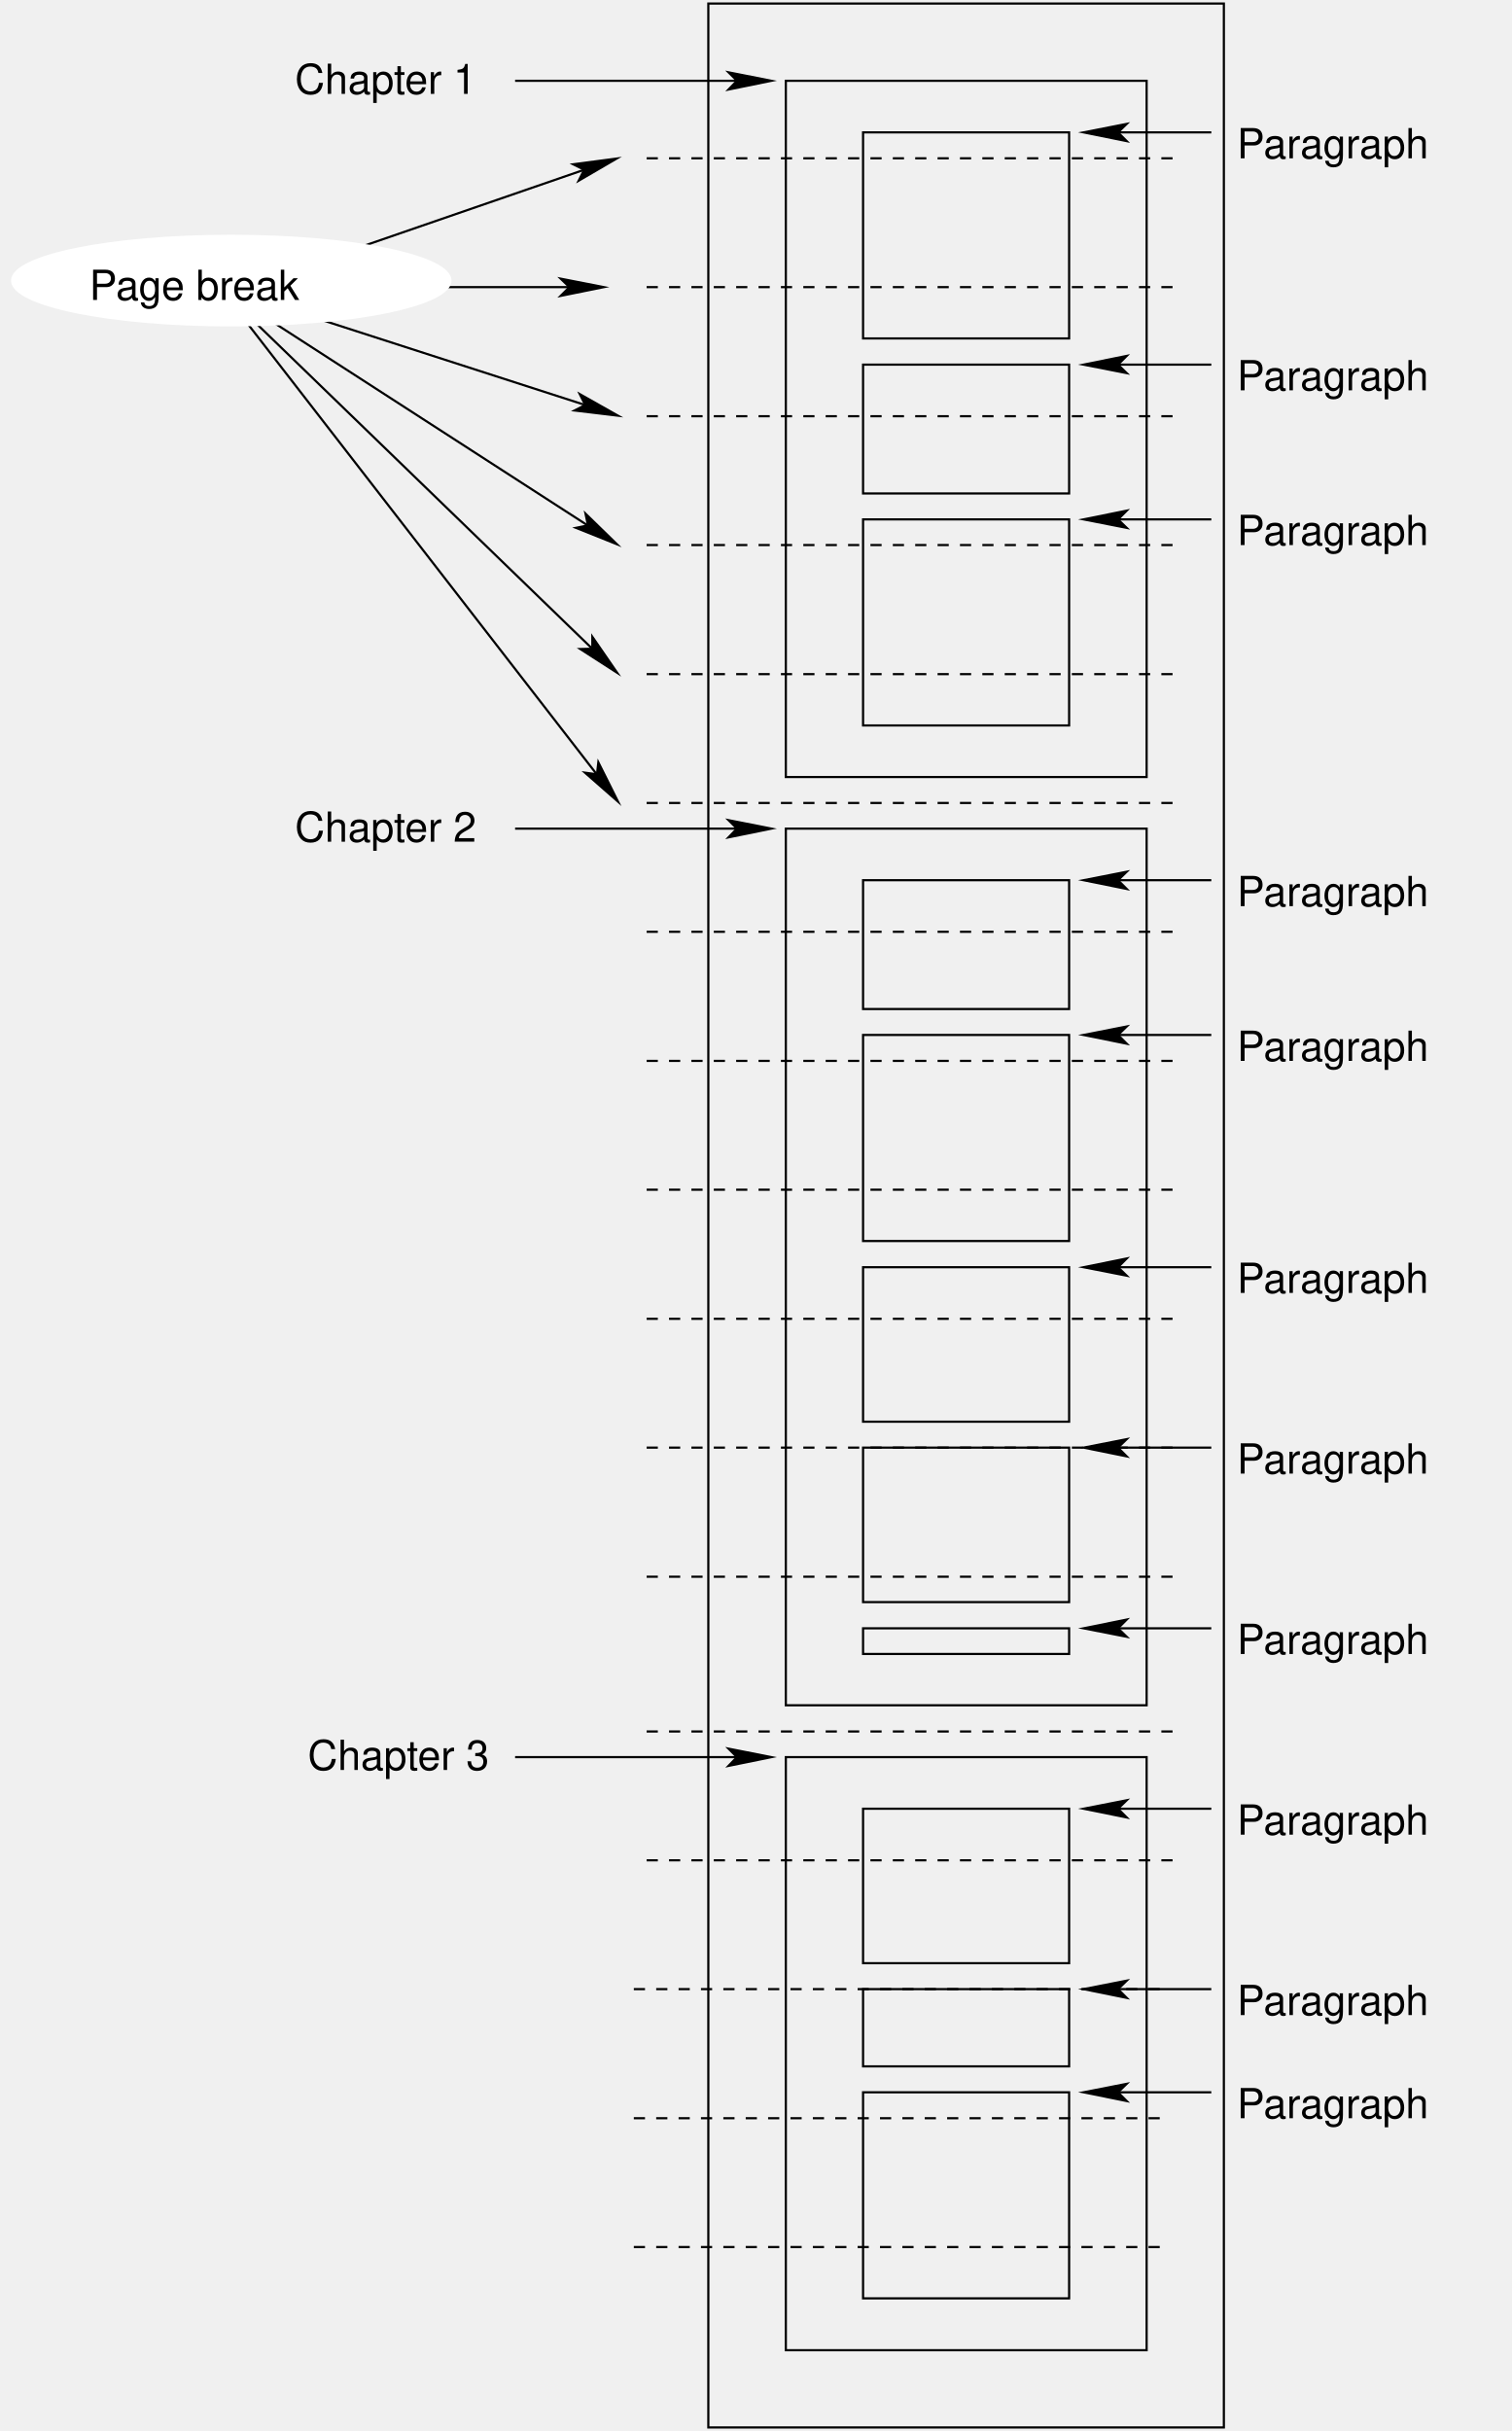
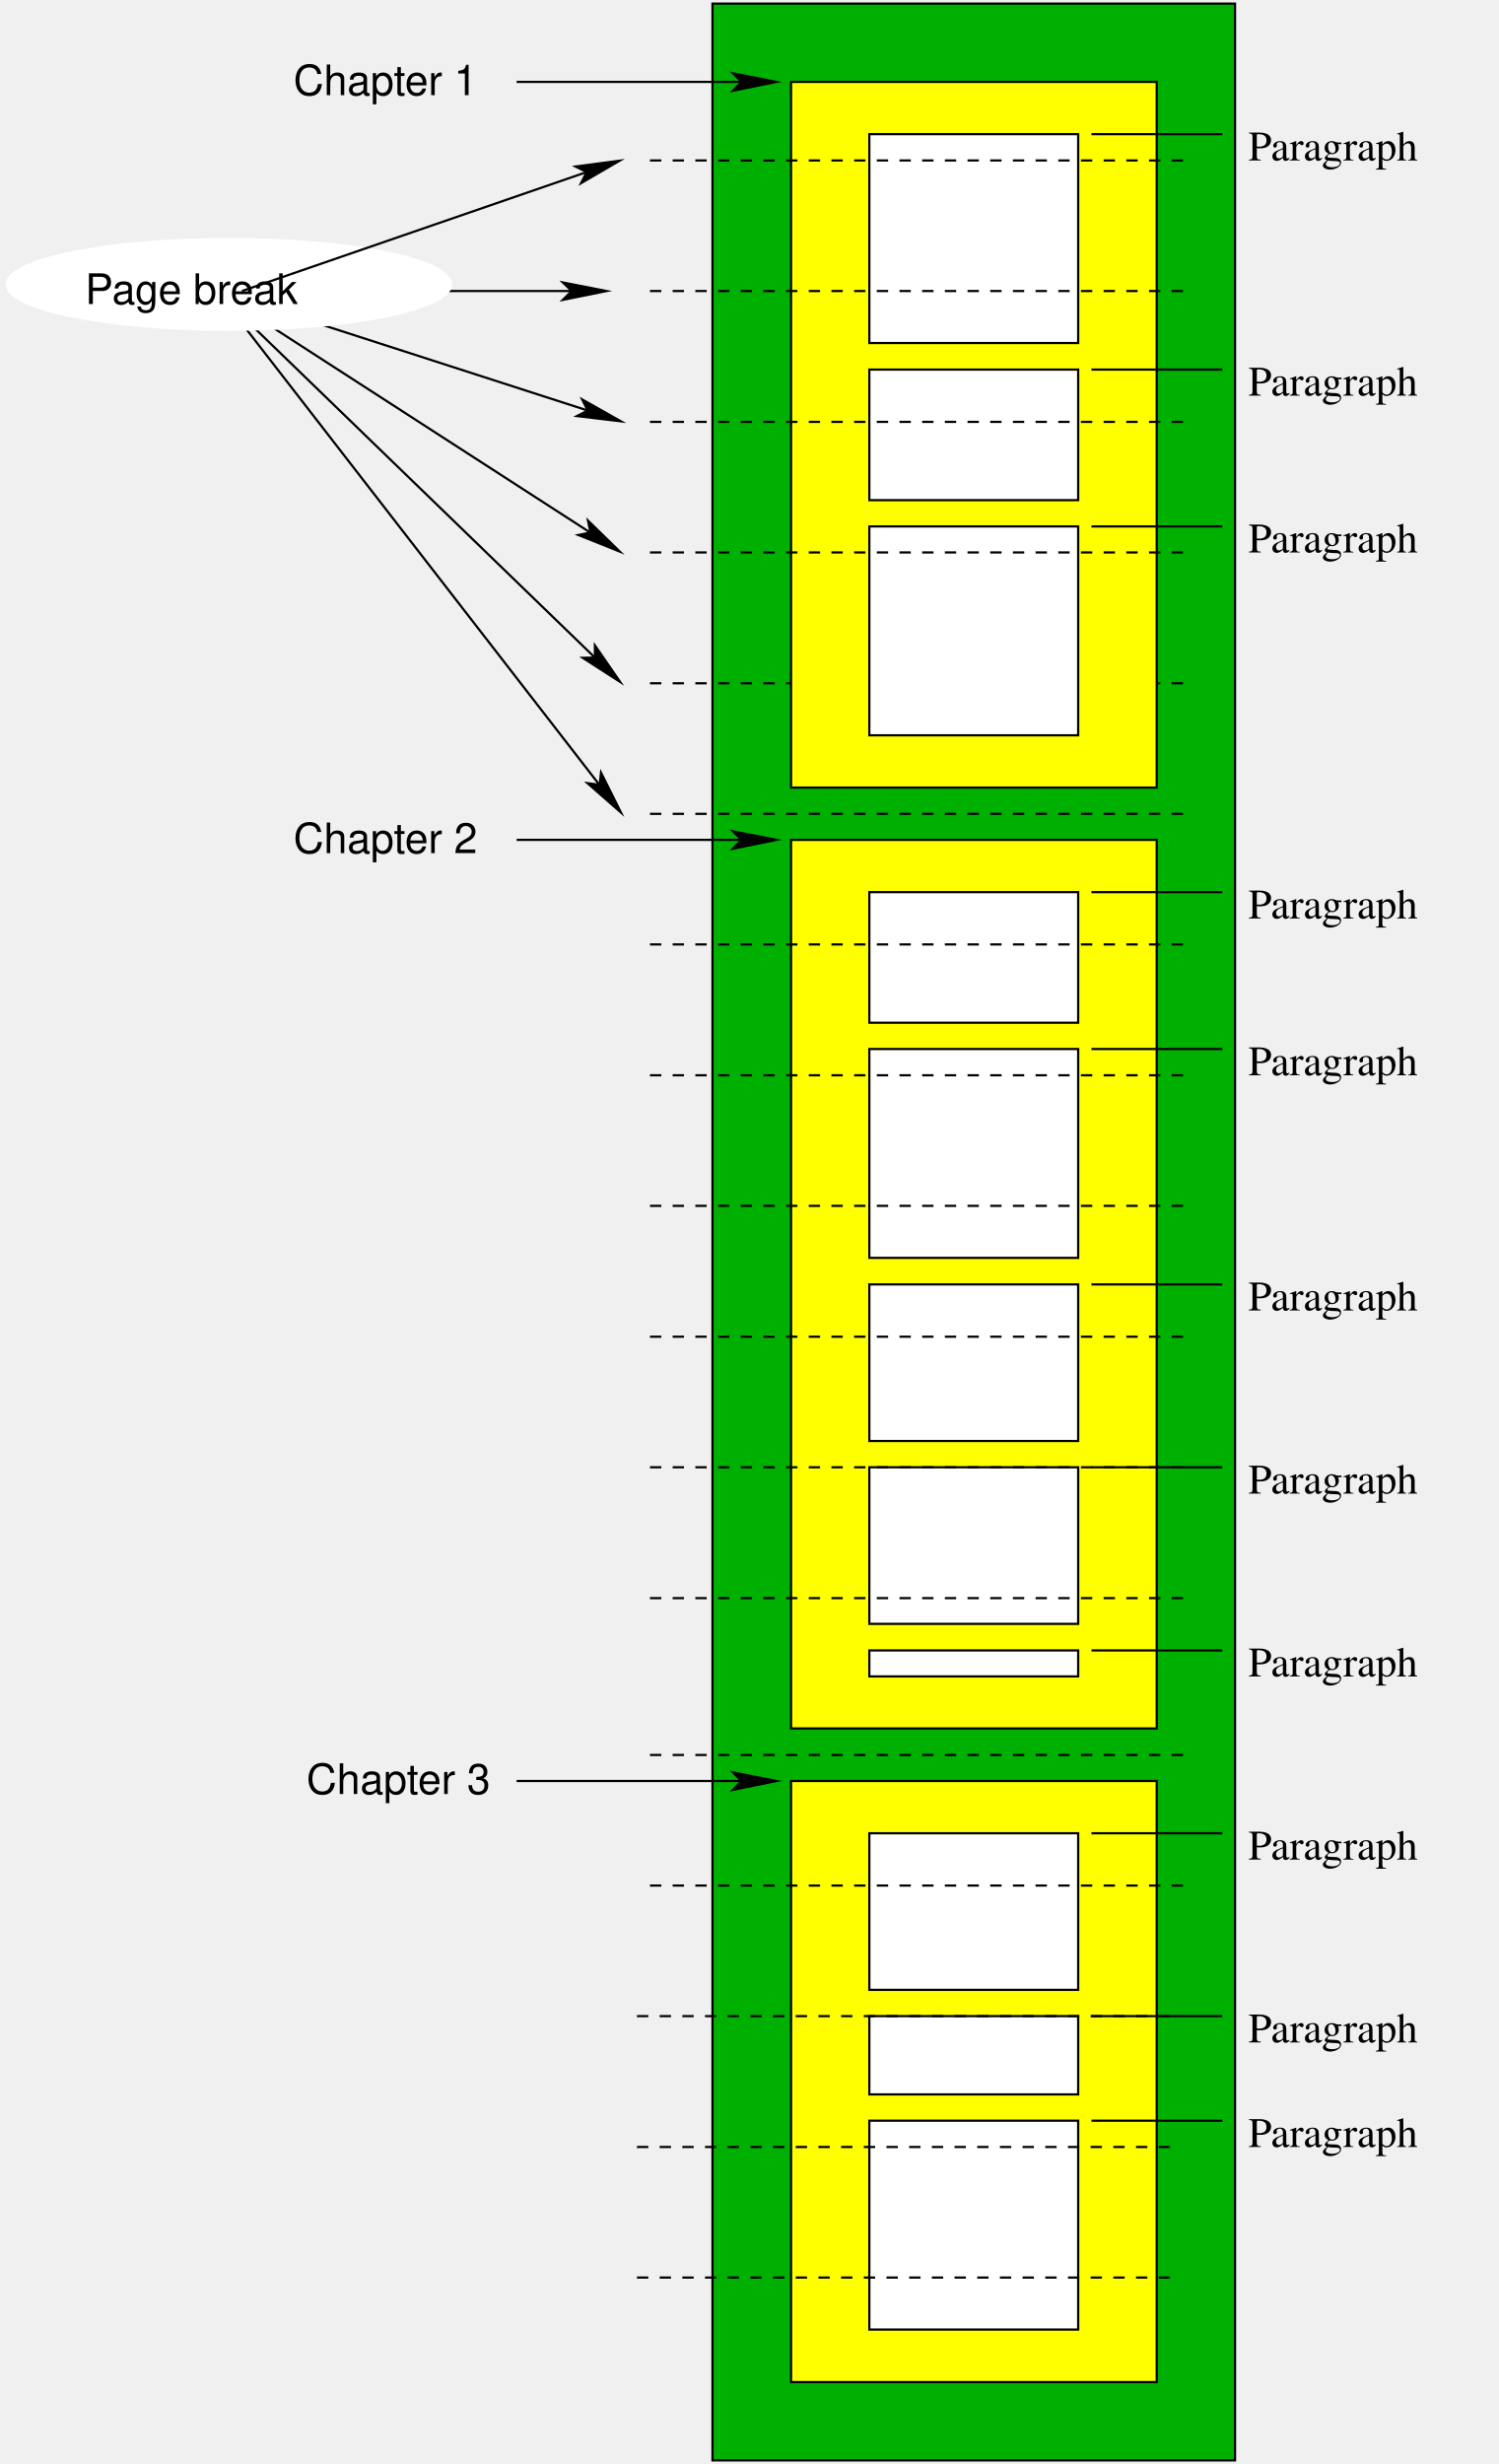
- <svg xmlns="http://www.w3.org/2000/svg" width="4.6in" height="7.4in" viewBox="86 1026 5464 8907">
+ <svg xmlns="http://www.w3.org/2000/svg" width="4.5in" height="7.4in" viewBox="86 1026 5383 8907">
  <g style="stroke-width:.025in; fill:none">
+     <rect x="2645" y="1039" width="1889" height="8881" rx="0" style="stroke:#000000;stroke-width:8; stroke-linejoin:miter; stroke-linecap:butt; fill:#00b000; " />
    <polyline points="1937,1322 2755,1322 " style="stroke:#000000;stroke-width:8; stroke-linejoin:miter; stroke-linecap:butt; " />
    <polygon points="2719 1354 2876 1322 2719 1291 2750 1322 2719 1354  " style="stroke:#000000;stroke-width:8;stroke-miterlimit:8; fill:#000000;" />
-     <polyline points="4488,1511 4140,1511 " style="stroke:#000000;stroke-width:8; stroke-linejoin:miter; stroke-linecap:butt; " />
-     <polygon points="4178 1480 4020 1511 4178 1543 4146 1511 4178 1480  " style="stroke:#000000;stroke-width:8;stroke-miterlimit:8; fill:#000000;" />
-     <polyline points="4488,2362 4140,2362 " style="stroke:#000000;stroke-width:8; stroke-linejoin:miter; stroke-linecap:butt; " />
-     <polygon points="4178 2330 4020 2362 4178 2393 4146 2362 4178 2330  " style="stroke:#000000;stroke-width:8;stroke-miterlimit:8; fill:#000000;" />
-     <polyline points="4488,2929 4140,2929 " style="stroke:#000000;stroke-width:8; stroke-linejoin:miter; stroke-linecap:butt; " />
-     <polygon points="4178 2897 4020 2929 4178 2960 4146 2929 4178 2897  " style="stroke:#000000;stroke-width:8;stroke-miterlimit:8; fill:#000000;" />
-     <polyline points="4488,4251 4140,4251 " style="stroke:#000000;stroke-width:8; stroke-linejoin:miter; stroke-linecap:butt; " />
-     <polygon points="4178 4220 4020 4251 4178 4283 4146 4251 4178 4220  " style="stroke:#000000;stroke-width:8;stroke-miterlimit:8; fill:#000000;" />
-     <polyline points="4488,4818 4140,4818 " style="stroke:#000000;stroke-width:8; stroke-linejoin:miter; stroke-linecap:butt; " />
-     <polygon points="4178 4787 4020 4818 4178 4850 4146 4818 4178 4787  " style="stroke:#000000;stroke-width:8;stroke-miterlimit:8; fill:#000000;" />
-     <polyline points="4488,5669 4140,5669 " style="stroke:#000000;stroke-width:8; stroke-linejoin:miter; stroke-linecap:butt; " />
-     <polygon points="4178 5637 4020 5669 4178 5700 4146 5669 4178 5637  " style="stroke:#000000;stroke-width:8;stroke-miterlimit:8; fill:#000000;" />
-     <polyline points="4488,6330 4140,6330 " style="stroke:#000000;stroke-width:8; stroke-linejoin:miter; stroke-linecap:butt; " />
-     <polygon points="4178 6299 4020 6330 4178 6362 4146 6330 4178 6299  " style="stroke:#000000;stroke-width:8;stroke-miterlimit:8; fill:#000000;" />
-     <polyline points="4488,6992 4140,6992 " style="stroke:#000000;stroke-width:8; stroke-linejoin:miter; stroke-linecap:butt; " />
-     <polygon points="4178 6960 4020 6992 4178 7023 4146 6992 4178 6960  " style="stroke:#000000;stroke-width:8;stroke-miterlimit:8; fill:#000000;" />
-     <polyline points="4488,7653 4140,7653 " style="stroke:#000000;stroke-width:8; stroke-linejoin:miter; stroke-linecap:butt; " />
-     <polygon points="4178 7622 4020 7653 4178 7685 4146 7653 4178 7622  " style="stroke:#000000;stroke-width:8;stroke-miterlimit:8; fill:#000000;" />
-     <polyline points="4488,8314 4140,8314 " style="stroke:#000000;stroke-width:8; stroke-linejoin:miter; stroke-linecap:butt; " />
-     <polygon points="4178 8283 4020 8314 4178 8346 4146 8314 4178 8283  " style="stroke:#000000;stroke-width:8;stroke-miterlimit:8; fill:#000000;" />
-     <polyline points="4488,8692 4140,8692 " style="stroke:#000000;stroke-width:8; stroke-linejoin:miter; stroke-linecap:butt; " />
-     <polygon points="4178 8661 4020 8692 4178 8724 4146 8692 4178 8661  " style="stroke:#000000;stroke-width:8;stroke-miterlimit:8; fill:#000000;" />
-     <polyline points="4346,1606 2409,1606 " style="stroke:#000000;stroke-width:8; stroke-linejoin:miter; stroke-linecap:butt; stroke-dasharray:41 41;" />
-     <polyline points="4346,2078 2409,2078 " style="stroke:#000000;stroke-width:8; stroke-linejoin:miter; stroke-linecap:butt; stroke-dasharray:41 41;" />
-     <polyline points="4346,2551 2409,2551 " style="stroke:#000000;stroke-width:8; stroke-linejoin:miter; stroke-linecap:butt; stroke-dasharray:41 41;" />
-     <polyline points="4346,3023 2409,3023 " style="stroke:#000000;stroke-width:8; stroke-linejoin:miter; stroke-linecap:butt; stroke-dasharray:41 41;" />
    <polyline points="4346,3496 2409,3496 " style="stroke:#000000;stroke-width:8; stroke-linejoin:miter; stroke-linecap:butt; stroke-dasharray:41 41;" />
-     <rect x="3212" y="1511" width="755" height="755" rx="0" style="stroke:#000000;stroke-width:8; stroke-linejoin:miter; stroke-linecap:butt; " />
-     <rect x="3212" y="2362" width="755" height="472" rx="0" style="stroke:#000000;stroke-width:8; stroke-linejoin:miter; stroke-linecap:butt; " />
-     <rect x="3212" y="4251" width="755" height="472" rx="0" style="stroke:#000000;stroke-width:8; stroke-linejoin:miter; stroke-linecap:butt; " />
-     <rect x="3212" y="4818" width="755" height="755" rx="0" style="stroke:#000000;stroke-width:8; stroke-linejoin:miter; stroke-linecap:butt; " />
-     <rect x="3212" y="5669" width="755" height="566" rx="0" style="stroke:#000000;stroke-width:8; stroke-linejoin:miter; stroke-linecap:butt; " />
-     <rect x="3212" y="6330" width="755" height="566" rx="0" style="stroke:#000000;stroke-width:8; stroke-linejoin:miter; stroke-linecap:butt; " />
-     <polyline points="4346,4440 2409,4440 " style="stroke:#000000;stroke-width:8; stroke-linejoin:miter; stroke-linecap:butt; stroke-dasharray:41 41;" />
-     <polyline points="4346,4913 2409,4913 " style="stroke:#000000;stroke-width:8; stroke-linejoin:miter; stroke-linecap:butt; stroke-dasharray:41 41;" />
-     <polyline points="4346,5385 2409,5385 " style="stroke:#000000;stroke-width:8; stroke-linejoin:miter; stroke-linecap:butt; stroke-dasharray:41 41;" />
    <polyline points="4346,3968 2409,3968 " style="stroke:#000000;stroke-width:8; stroke-linejoin:miter; stroke-linecap:butt; stroke-dasharray:41 41;" />
-     <rect x="2929" y="4062" width="1322" height="3212" rx="0" style="stroke:#000000;stroke-width:8; stroke-linejoin:miter; stroke-linecap:butt; " />
-     <rect x="3212" y="6992" width="755" height="94" rx="0" style="stroke:#000000;stroke-width:8; stroke-linejoin:miter; stroke-linecap:butt; " />
-     <rect x="2929" y="7464" width="1322" height="2173" rx="0" style="stroke:#000000;stroke-width:8; stroke-linejoin:miter; stroke-linecap:butt; " />
-     <rect x="3212" y="7653" width="755" height="566" rx="0" style="stroke:#000000;stroke-width:8; stroke-linejoin:miter; stroke-linecap:butt; " />
-     <rect x="3212" y="8314" width="755" height="283" rx="0" style="stroke:#000000;stroke-width:8; stroke-linejoin:miter; stroke-linecap:butt; " />
-     <rect x="3212" y="8692" width="755" height="755" rx="0" style="stroke:#000000;stroke-width:8; stroke-linejoin:miter; stroke-linecap:butt; " />
-     <rect x="2929" y="1322" width="1322" height="2551" rx="0" style="stroke:#000000;stroke-width:8; stroke-linejoin:miter; stroke-linecap:butt; " />
-     <rect x="3212" y="2929" width="755" height="755" rx="0" style="stroke:#000000;stroke-width:8; stroke-linejoin:miter; stroke-linecap:butt; " />
    <polyline points="1937,4062 2755,4062 " style="stroke:#000000;stroke-width:8; stroke-linejoin:miter; stroke-linecap:butt; " />
    <polygon points="2719 4094 2876 4062 2719 4031 2750 4062 2719 4094  " style="stroke:#000000;stroke-width:8;stroke-miterlimit:8; fill:#000000;" />
    <polyline points="1937,7464 2755,7464 " style="stroke:#000000;stroke-width:8; stroke-linejoin:miter; stroke-linecap:butt; " />
    <polygon points="2719 7496 2876 7464 2719 7433 2750 7464 2719 7496  " style="stroke:#000000;stroke-width:8;stroke-miterlimit:8; fill:#000000;" />
-     <rect x="2645" y="1039" width="1889" height="8881" rx="0" style="stroke:#000000;stroke-width:8; stroke-linejoin:miter; stroke-linecap:butt; " />
-     <polyline points="4346,6330 2409,6330 " style="stroke:#000000;stroke-width:8; stroke-linejoin:miter; stroke-linecap:butt; stroke-dasharray:41 41;" />
-     <polyline points="4346,5858 2409,5858 " style="stroke:#000000;stroke-width:8; stroke-linejoin:miter; stroke-linecap:butt; stroke-dasharray:41 41;" />
-     <polyline points="4346,6803 2409,6803 " style="stroke:#000000;stroke-width:8; stroke-linejoin:miter; stroke-linecap:butt; stroke-dasharray:41 41;" />
    <polyline points="4346,7370 2409,7370 " style="stroke:#000000;stroke-width:8; stroke-linejoin:miter; stroke-linecap:butt; stroke-dasharray:41 41;" />
-     <polyline points="4346,7842 2409,7842 " style="stroke:#000000;stroke-width:8; stroke-linejoin:miter; stroke-linecap:butt; stroke-dasharray:41 41;" />
-     <polyline points="4299,8314 2362,8314 " style="stroke:#000000;stroke-width:8; stroke-linejoin:miter; stroke-linecap:butt; stroke-dasharray:41 41;" />
-     <polyline points="4299,8787 2362,8787 " style="stroke:#000000;stroke-width:8; stroke-linejoin:miter; stroke-linecap:butt; stroke-dasharray:41 41;" />
-     <polyline points="4299,9259 2362,9259 " style="stroke:#000000;stroke-width:8; stroke-linejoin:miter; stroke-linecap:butt; stroke-dasharray:41 41;" />
-     <polyline points="944,2078 2196,1646 " style="stroke:#000000;stroke-width:8; stroke-linejoin:miter; stroke-linecap:butt; " />
-     <polygon points="2170 1688 2309 1607 2150 1628 2190 1648 2170 1688  " style="stroke:#000000;stroke-width:8;stroke-miterlimit:8; fill:#000000;" />
    <polyline points="897,2078 2141,2078 " style="stroke:#000000;stroke-width:8; stroke-linejoin:miter; stroke-linecap:butt; " />
    <polygon points="2104 2110 2262 2078 2104 2047 2136 2078 2104 2110  " style="stroke:#000000;stroke-width:8;stroke-miterlimit:8; fill:#000000;" />
    <polyline points="855,2078 2200,2512 " style="stroke:#000000;stroke-width:8; stroke-linejoin:miter; stroke-linecap:butt; " />
    <polygon points="2155 2530 2314 2549 2174 2470 2194 2510 2155 2530  " style="stroke:#000000;stroke-width:8;stroke-miterlimit:8; fill:#000000;" />
    <polyline points="851,2078 2209,2955 " style="stroke:#000000;stroke-width:8; stroke-linejoin:miter; stroke-linecap:butt; " />
    <polygon points="2160 2960 2310 3020 2195 2908 2204 2951 2160 2960  " style="stroke:#000000;stroke-width:8;stroke-miterlimit:8; fill:#000000;" />
    <polyline points="851,2078 2225,3408 " style="stroke:#000000;stroke-width:8; stroke-linejoin:miter; stroke-linecap:butt; " />
    <polygon points="2176 3404 2311 3491 2220 3359 2220 3403 2176 3404  " style="stroke:#000000;stroke-width:8;stroke-miterlimit:8; fill:#000000;" />
    <polyline points="853,2078 2240,3868 " style="stroke:#000000;stroke-width:8; stroke-linejoin:miter; stroke-linecap:butt; " />
    <polygon points="2193 3857 2314 3963 2242 3819 2237 3863 2193 3857  " style="stroke:#000000;stroke-width:8;stroke-miterlimit:8; fill:#000000;" />
+     <rect x="2929" y="4062" width="1322" height="3212" rx="0" style="stroke:#000000;stroke-width:8; stroke-linejoin:miter; stroke-linecap:butt; fill:#ffff00; " />
+     <rect x="2929" y="7464" width="1322" height="2173" rx="0" style="stroke:#000000;stroke-width:8; stroke-linejoin:miter; stroke-linecap:butt; fill:#ffff00; " />
+     <rect x="2929" y="1322" width="1322" height="2551" rx="0" style="stroke:#000000;stroke-width:8; stroke-linejoin:miter; stroke-linecap:butt; fill:#ffff00; " />
    <text xml:space="preserve" x="1795" y="1370" fill="#000000" font-family="Helvetica" font-style="normal" font-weight="normal" font-size="152" text-anchor="end">Chapter 1</text>
-     <text xml:space="preserve" x="4582" y="1606" fill="#000000" font-family="Helvetica" font-style="normal" font-weight="normal" font-size="152" text-anchor="start">Paragraph</text>
-     <text xml:space="preserve" x="4582" y="2456" fill="#000000" font-family="Helvetica" font-style="normal" font-weight="normal" font-size="152" text-anchor="start">Paragraph</text>
-     <text xml:space="preserve" x="4582" y="3023" fill="#000000" font-family="Helvetica" font-style="normal" font-weight="normal" font-size="152" text-anchor="start">Paragraph</text>
-     <text xml:space="preserve" x="4582" y="4346" fill="#000000" font-family="Helvetica" font-style="normal" font-weight="normal" font-size="152" text-anchor="start">Paragraph</text>
-     <text xml:space="preserve" x="4582" y="4913" fill="#000000" font-family="Helvetica" font-style="normal" font-weight="normal" font-size="152" text-anchor="start">Paragraph</text>
-     <text xml:space="preserve" x="4582" y="5763" fill="#000000" font-family="Helvetica" font-style="normal" font-weight="normal" font-size="152" text-anchor="start">Paragraph</text>
-     <text xml:space="preserve" x="4582" y="6425" fill="#000000" font-family="Helvetica" font-style="normal" font-weight="normal" font-size="152" text-anchor="start">Paragraph</text>
-     <text xml:space="preserve" x="4582" y="7086" fill="#000000" font-family="Helvetica" font-style="normal" font-weight="normal" font-size="152" text-anchor="start">Paragraph</text>
-     <text xml:space="preserve" x="4582" y="7748" fill="#000000" font-family="Helvetica" font-style="normal" font-weight="normal" font-size="152" text-anchor="start">Paragraph</text>
-     <text xml:space="preserve" x="4582" y="8409" fill="#000000" font-family="Helvetica" font-style="normal" font-weight="normal" font-size="152" text-anchor="start">Paragraph</text>
-     <text xml:space="preserve" x="4582" y="8787" fill="#000000" font-family="Helvetica" font-style="normal" font-weight="normal" font-size="152" text-anchor="start">Paragraph</text>
    <text xml:space="preserve" x="1795" y="4110" fill="#000000" font-family="Helvetica" font-style="normal" font-weight="normal" font-size="152" text-anchor="end">Chapter 2</text>
    <text xml:space="preserve" x="1842" y="7511" fill="#000000" font-family="Helvetica" font-style="normal" font-weight="normal" font-size="152" text-anchor="end">Chapter 3</text>
+     <rect x="3212" y="2362" width="755" height="472" rx="0" style="stroke:#000000;stroke-width:8; stroke-linejoin:miter; stroke-linecap:butt; fill:#ffffff; " />
+     <polyline points="4488,8692 4015,8692 " style="stroke:#000000;stroke-width:8; stroke-linejoin:miter; stroke-linecap:butt; " />
+     <polyline points="4488,8314 4015,8314 " style="stroke:#000000;stroke-width:8; stroke-linejoin:miter; stroke-linecap:butt; " />
+     <polyline points="4488,7653 4015,7653 " style="stroke:#000000;stroke-width:8; stroke-linejoin:miter; stroke-linecap:butt; " />
+     <polyline points="4488,6992 4015,6992 " style="stroke:#000000;stroke-width:8; stroke-linejoin:miter; stroke-linecap:butt; " />
+     <polyline points="4488,6330 4015,6330 " style="stroke:#000000;stroke-width:8; stroke-linejoin:miter; stroke-linecap:butt; " />
+     <polyline points="4488,5669 4015,5669 " style="stroke:#000000;stroke-width:8; stroke-linejoin:miter; stroke-linecap:butt; " />
+     <polyline points="4488,4818 4015,4818 " style="stroke:#000000;stroke-width:8; stroke-linejoin:miter; stroke-linecap:butt; " />
+     <polyline points="4488,4251 4015,4251 " style="stroke:#000000;stroke-width:8; stroke-linejoin:miter; stroke-linecap:butt; " />
+     <polyline points="4488,2929 4015,2929 " style="stroke:#000000;stroke-width:8; stroke-linejoin:miter; stroke-linecap:butt; " />
+     <polyline points="4488,2362 4015,2362 " style="stroke:#000000;stroke-width:8; stroke-linejoin:miter; stroke-linecap:butt; " />
+     <polyline points="4488,1511 4015,1511 " style="stroke:#000000;stroke-width:8; stroke-linejoin:miter; stroke-linecap:butt; " />
+     <rect x="3212" y="2929" width="755" height="755" rx="0" style="stroke:#000000;stroke-width:8; stroke-linejoin:miter; stroke-linecap:butt; fill:#ffffff; " />
+     <rect x="3212" y="8692" width="755" height="755" rx="0" style="stroke:#000000;stroke-width:8; stroke-linejoin:miter; stroke-linecap:butt; fill:#ffffff; " />
+     <rect x="3212" y="8314" width="755" height="283" rx="0" style="stroke:#000000;stroke-width:8; stroke-linejoin:miter; stroke-linecap:butt; fill:#ffffff; " />
+     <rect x="3212" y="7653" width="755" height="566" rx="0" style="stroke:#000000;stroke-width:8; stroke-linejoin:miter; stroke-linecap:butt; fill:#ffffff; " />
+     <rect x="3212" y="6992" width="755" height="94" rx="0" style="stroke:#000000;stroke-width:8; stroke-linejoin:miter; stroke-linecap:butt; fill:#ffffff; " />
+     <rect x="3212" y="6330" width="755" height="566" rx="0" style="stroke:#000000;stroke-width:8; stroke-linejoin:miter; stroke-linecap:butt; fill:#ffffff; " />
+     <rect x="3212" y="5669" width="755" height="566" rx="0" style="stroke:#000000;stroke-width:8; stroke-linejoin:miter; stroke-linecap:butt; fill:#ffffff; " />
+     <rect x="3212" y="4818" width="755" height="755" rx="0" style="stroke:#000000;stroke-width:8; stroke-linejoin:miter; stroke-linecap:butt; fill:#ffffff; " />
+     <rect x="3212" y="4251" width="755" height="472" rx="0" style="stroke:#000000;stroke-width:8; stroke-linejoin:miter; stroke-linecap:butt; fill:#ffffff; " />
+     <text xml:space="preserve" x="4582" y="8787" fill="#000000" font-family="Times" font-style="normal" font-weight="normal" font-size="152" text-anchor="start">Paragraph</text>
+     <text xml:space="preserve" x="4582" y="8409" fill="#000000" font-family="Times" font-style="normal" font-weight="normal" font-size="152" text-anchor="start">Paragraph</text>
+     <text xml:space="preserve" x="4582" y="7748" fill="#000000" font-family="Times" font-style="normal" font-weight="normal" font-size="152" text-anchor="start">Paragraph</text>
+     <text xml:space="preserve" x="4582" y="7086" fill="#000000" font-family="Times" font-style="normal" font-weight="normal" font-size="152" text-anchor="start">Paragraph</text>
+     <text xml:space="preserve" x="4582" y="6425" fill="#000000" font-family="Times" font-style="normal" font-weight="normal" font-size="152" text-anchor="start">Paragraph</text>
+     <text xml:space="preserve" x="4582" y="5763" fill="#000000" font-family="Times" font-style="normal" font-weight="normal" font-size="152" text-anchor="start">Paragraph</text>
+     <text xml:space="preserve" x="4582" y="4913" fill="#000000" font-family="Times" font-style="normal" font-weight="normal" font-size="152" text-anchor="start">Paragraph</text>
+     <text xml:space="preserve" x="4582" y="4346" fill="#000000" font-family="Times" font-style="normal" font-weight="normal" font-size="152" text-anchor="start">Paragraph</text>
+     <text xml:space="preserve" x="4582" y="3023" fill="#000000" font-family="Times" font-style="normal" font-weight="normal" font-size="152" text-anchor="start">Paragraph</text>
+     <text xml:space="preserve" x="4582" y="2456" fill="#000000" font-family="Times" font-style="normal" font-weight="normal" font-size="152" text-anchor="start">Paragraph</text>
+     <text xml:space="preserve" x="4582" y="1606" fill="#000000" font-family="Times" font-style="normal" font-weight="normal" font-size="152" text-anchor="start">Paragraph</text>
    <ellipse transform="translate(897,2054) rotate(-0)" rx="803" ry="164" style="fill:#ffffff;stroke:#ffffff;stroke-width:8;" />
+     <polyline points="4346,3023 2409,3023 " style="stroke:#000000;stroke-width:8; stroke-linejoin:miter; stroke-linecap:butt; stroke-dasharray:41 41;fill:#ffffff; " />
+     <rect x="3212" y="1511" width="755" height="755" rx="0" style="stroke:#000000;stroke-width:8; stroke-linejoin:miter; stroke-linecap:butt; fill:#ffffff; " />
+     <polyline points="4346,2551 2409,2551 " style="stroke:#000000;stroke-width:8; stroke-linejoin:miter; stroke-linecap:butt; stroke-dasharray:41 41;fill:#ffffff; " />
+     <polyline points="944,2078 2196,1646 " style="stroke:#000000;stroke-width:8; stroke-linejoin:miter; stroke-linecap:butt; " />
+     <polygon points="2170 1688 2309 1607 2150 1628 2190 1648 2170 1688  " style="stroke:#000000;stroke-width:8;stroke-miterlimit:8; fill:#000000;" />
+     <polyline points="4346,1606 2409,1606 " style="stroke:#000000;stroke-width:8; stroke-linejoin:miter; stroke-linecap:butt; stroke-dasharray:41 41;fill:#ffffff; " />
+     <polyline points="4346,4440 2409,4440 " style="stroke:#000000;stroke-width:8; stroke-linejoin:miter; stroke-linecap:butt; stroke-dasharray:41 41;" />
+     <polyline points="4346,4913 2409,4913 " style="stroke:#000000;stroke-width:8; stroke-linejoin:miter; stroke-linecap:butt; stroke-dasharray:41 41;" />
+     <polyline points="4346,5385 2409,5385 " style="stroke:#000000;stroke-width:8; stroke-linejoin:miter; stroke-linecap:butt; stroke-dasharray:41 41;" />
+     <polyline points="4346,5858 2409,5858 " style="stroke:#000000;stroke-width:8; stroke-linejoin:miter; stroke-linecap:butt; stroke-dasharray:41 41;" />
+     <polyline points="4346,6330 2409,6330 " style="stroke:#000000;stroke-width:8; stroke-linejoin:miter; stroke-linecap:butt; stroke-dasharray:41 41;" />
+     <polyline points="4346,6803 2409,6803 " style="stroke:#000000;stroke-width:8; stroke-linejoin:miter; stroke-linecap:butt; stroke-dasharray:41 41;" />
+     <polyline points="4346,7842 2409,7842 " style="stroke:#000000;stroke-width:8; stroke-linejoin:miter; stroke-linecap:butt; stroke-dasharray:41 41;" />
+     <polyline points="4299,8314 2362,8314 " style="stroke:#000000;stroke-width:8; stroke-linejoin:miter; stroke-linecap:butt; stroke-dasharray:41 41;" />
+     <polyline points="4299,8787 2362,8787 " style="stroke:#000000;stroke-width:8; stroke-linejoin:miter; stroke-linecap:butt; stroke-dasharray:41 41;" />
+     <polyline points="4299,9259 2362,9259 " style="stroke:#000000;stroke-width:8; stroke-linejoin:miter; stroke-linecap:butt; stroke-dasharray:41 41;" />
+     <polyline points="4346,2078 2409,2078 " style="stroke:#000000;stroke-width:8; stroke-linejoin:miter; stroke-linecap:butt; stroke-dasharray:41 41;" />
    <text xml:space="preserve" x="377" y="2125" fill="#000000" font-family="Helvetica" font-style="normal" font-weight="normal" font-size="152" text-anchor="start">Page break</text>
  </g>
</svg>
